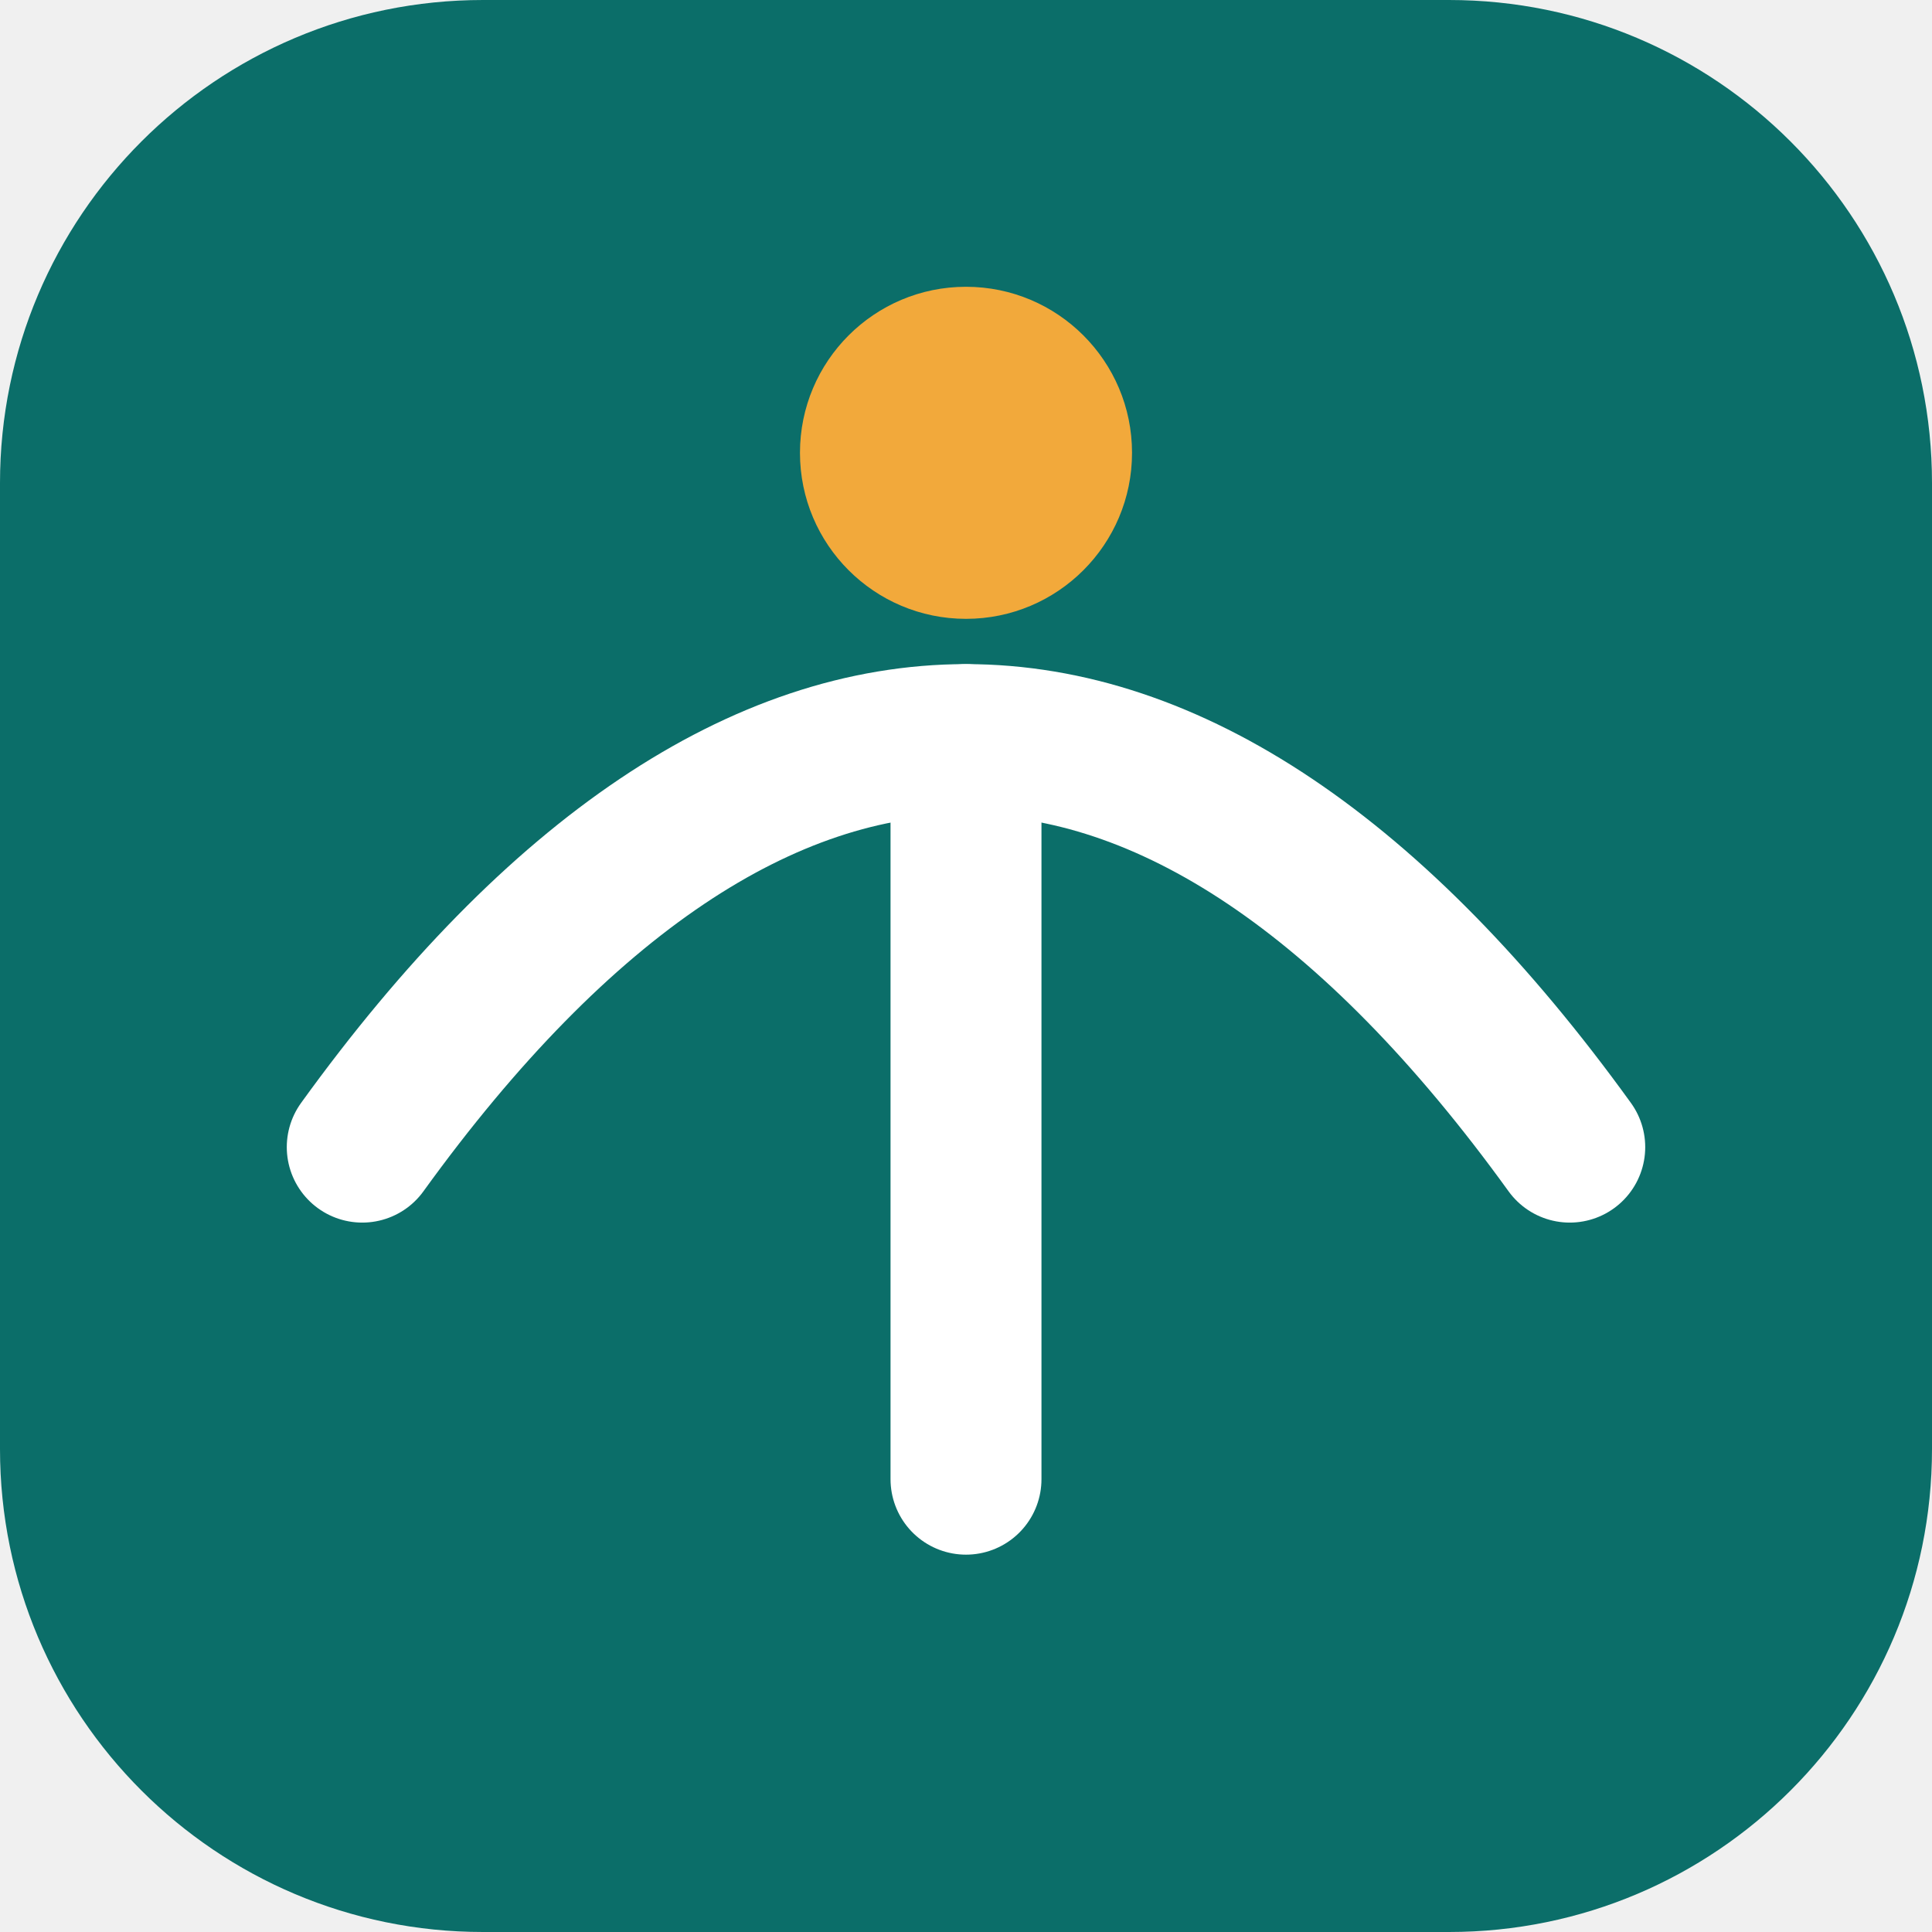
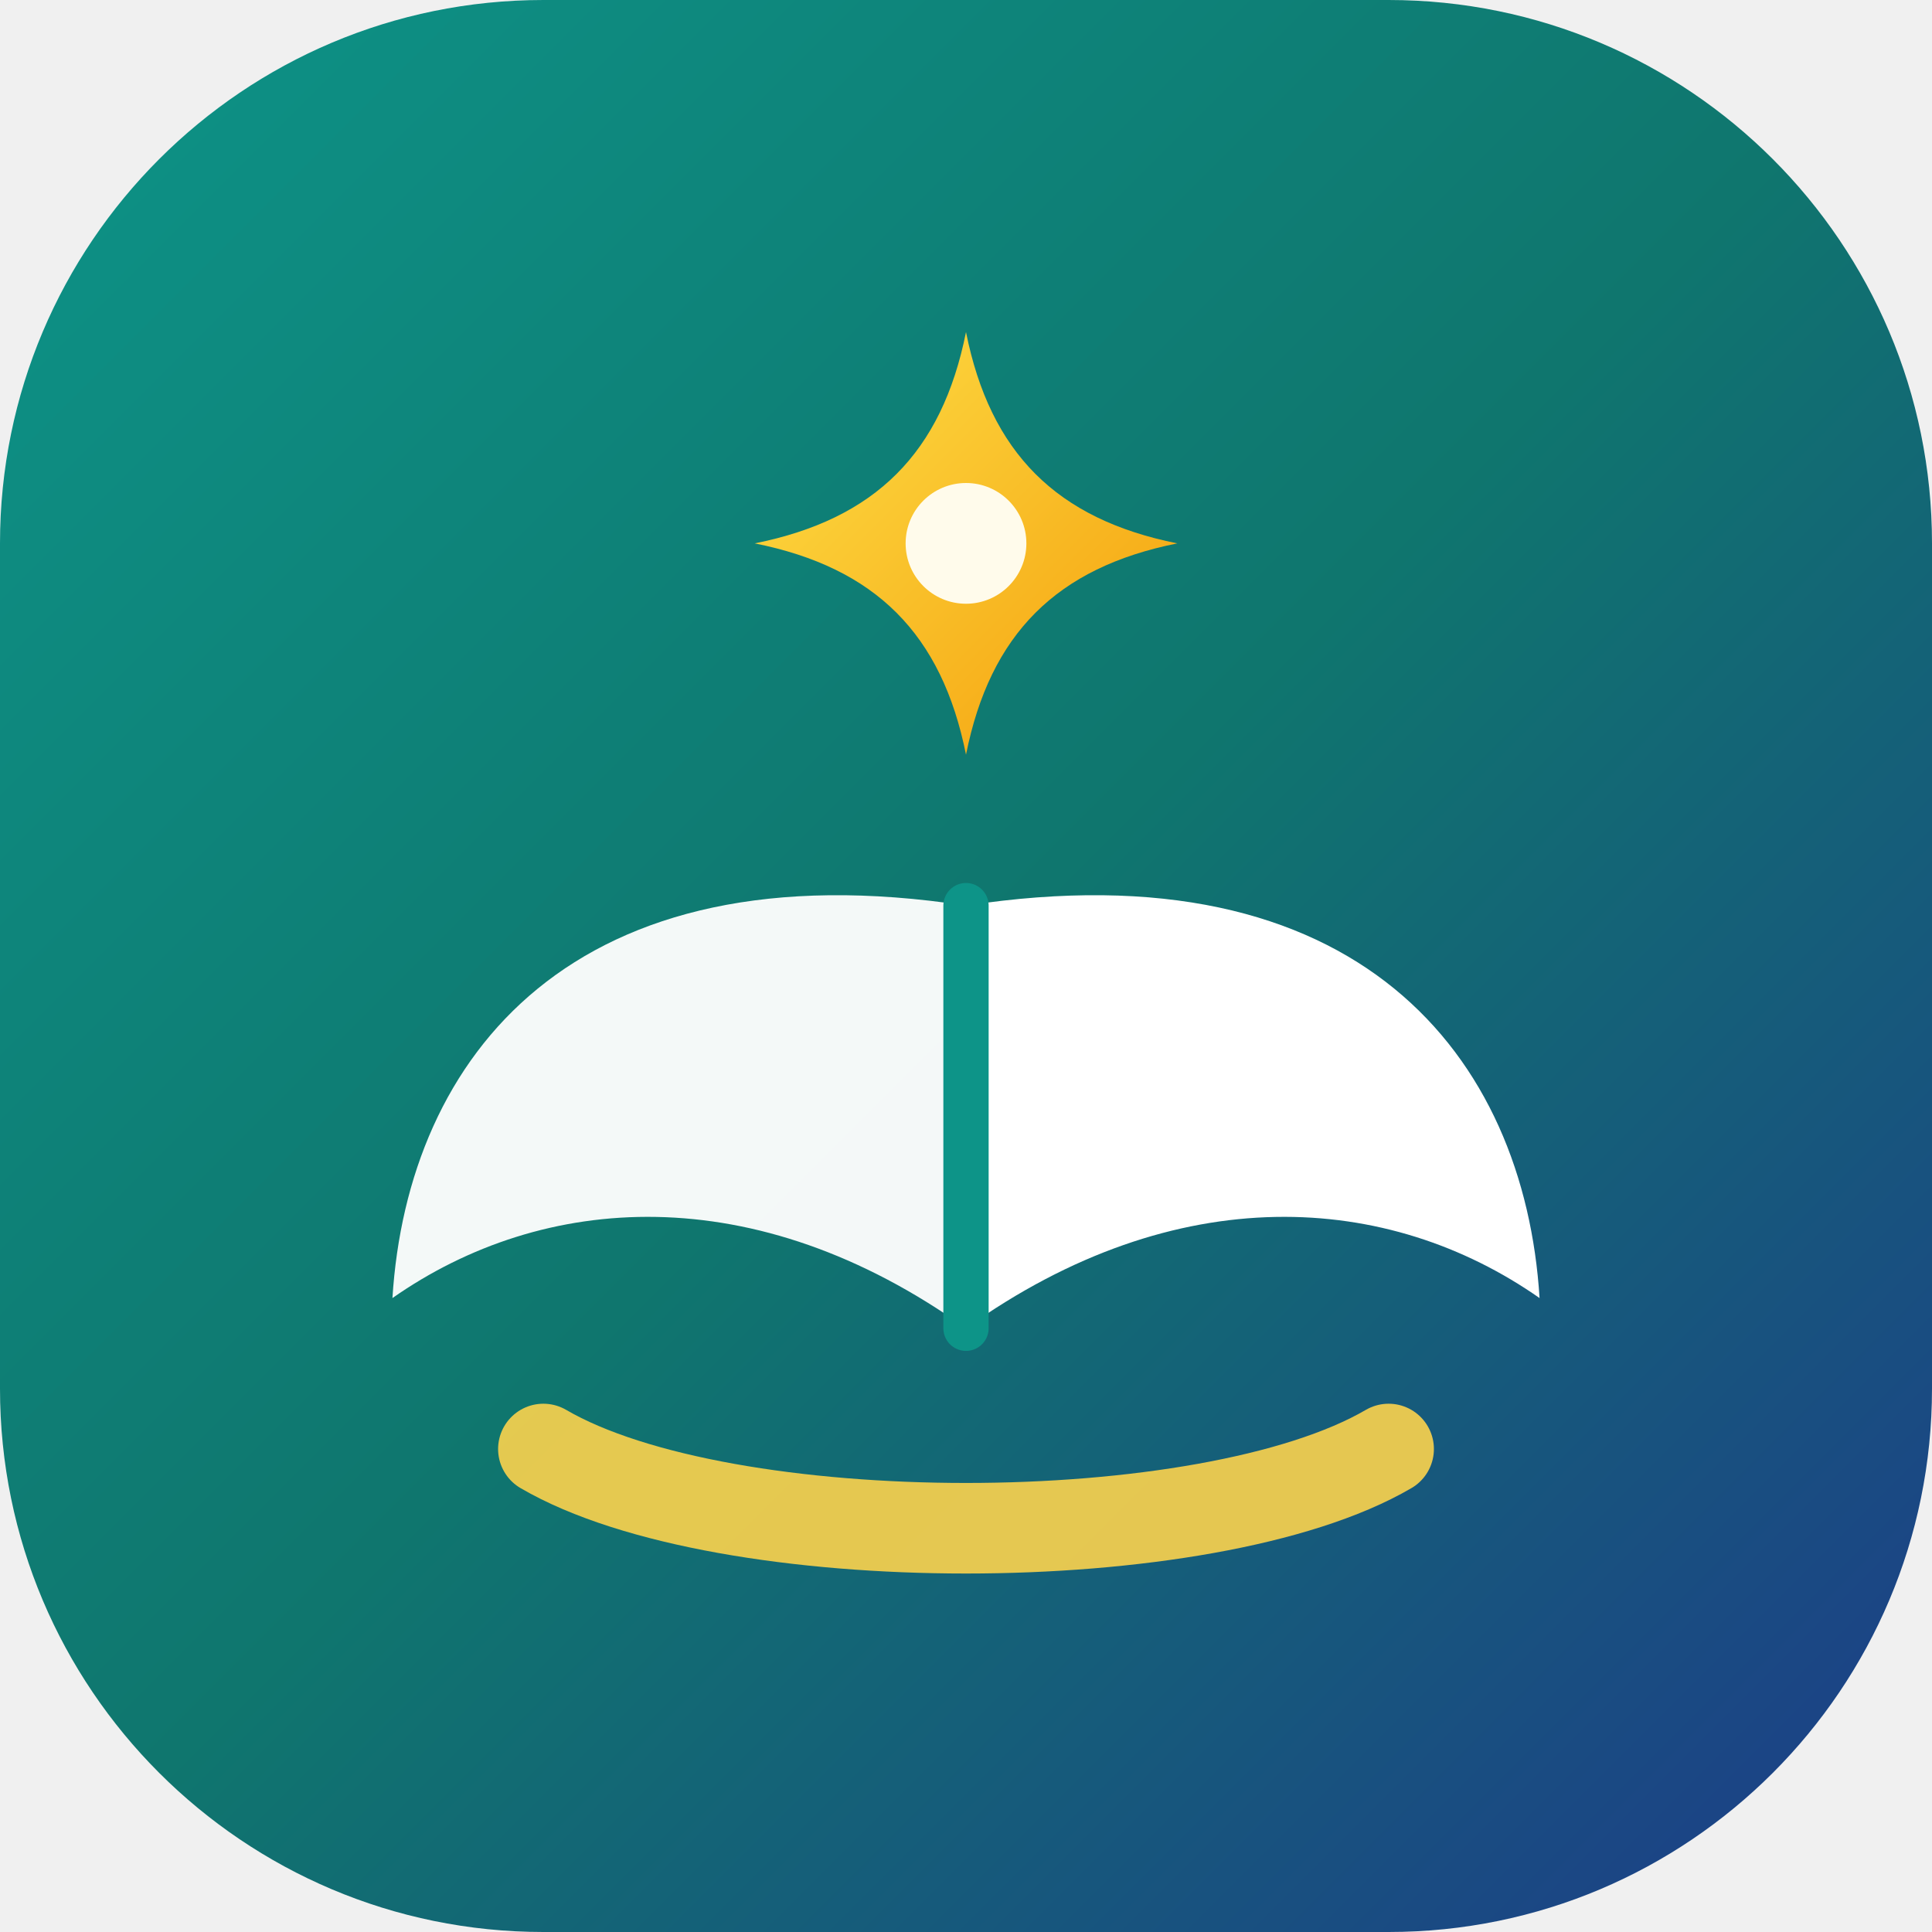
- <svg xmlns="http://www.w3.org/2000/svg" viewBox="0 0 64 64">
-   <rect width="64" height="64" rx="16" fill="#0B6E69" />
-   <path d="M12 38c6.5-9 13.3-13.5 20-13.5S45.5 29 52 38" fill="none" stroke="#fff" stroke-width="5" stroke-linecap="round" />
-   <path d="M32 24.5V49" stroke="#fff" stroke-width="5" stroke-linecap="round" />
-   <circle cx="32" cy="15" r="5.5" fill="#F2A93B" />
+ <svg xmlns="http://www.w3.org/2000/svg" viewBox="0 0 64 64" fill="none">
+   <defs>
+     <linearGradient id="g" x1="0%" y1="0%" x2="100%" y2="100%">
+       <stop offset="0%" stop-color="#0D9488" />
+       <stop offset="50%" stop-color="#0F766E" />
+       <stop offset="100%" stop-color="#1E3A8A" />
+     </linearGradient>
+     <linearGradient id="s" x1="0%" y1="0%" x2="100%" y2="100%">
+       <stop offset="0%" stop-color="#FDE047" />
+       <stop offset="100%" stop-color="#F59E0B" />
+     </linearGradient>
+   </defs>
+   <rect width="64" height="64" rx="18" fill="url(#g)" />
+   <path d="M18 48C24 51.5 40 51.5 46 48" stroke="#FCD34D" stroke-width="3" stroke-linecap="round" stroke-opacity="0.9" />
+   <path d="M32 44C25 39 18 39.5 13 43C13.5 35 19 28 32 30V44Z" fill="#FFFFFF" fill-opacity="0.95" />
+   <path d="M32 44C39 39 46 39.5 51 43C50.5 35 45 28 32 30V44Z" fill="#FFFFFF" />
+   <path d="M32 30V44" stroke="#0D9488" stroke-width="1.5" stroke-linecap="round" />
+   <path d="M32 11C32.8 15 35 17.2 39 18C35 18.8 32.8 21 32 25C31.2 21 29 18.8 25 18C29 17.2 31.2 15 32 11Z" fill="url(#s)" />
+   <circle cx="32" cy="18" r="2" fill="#FFFBEB" />
</svg>
